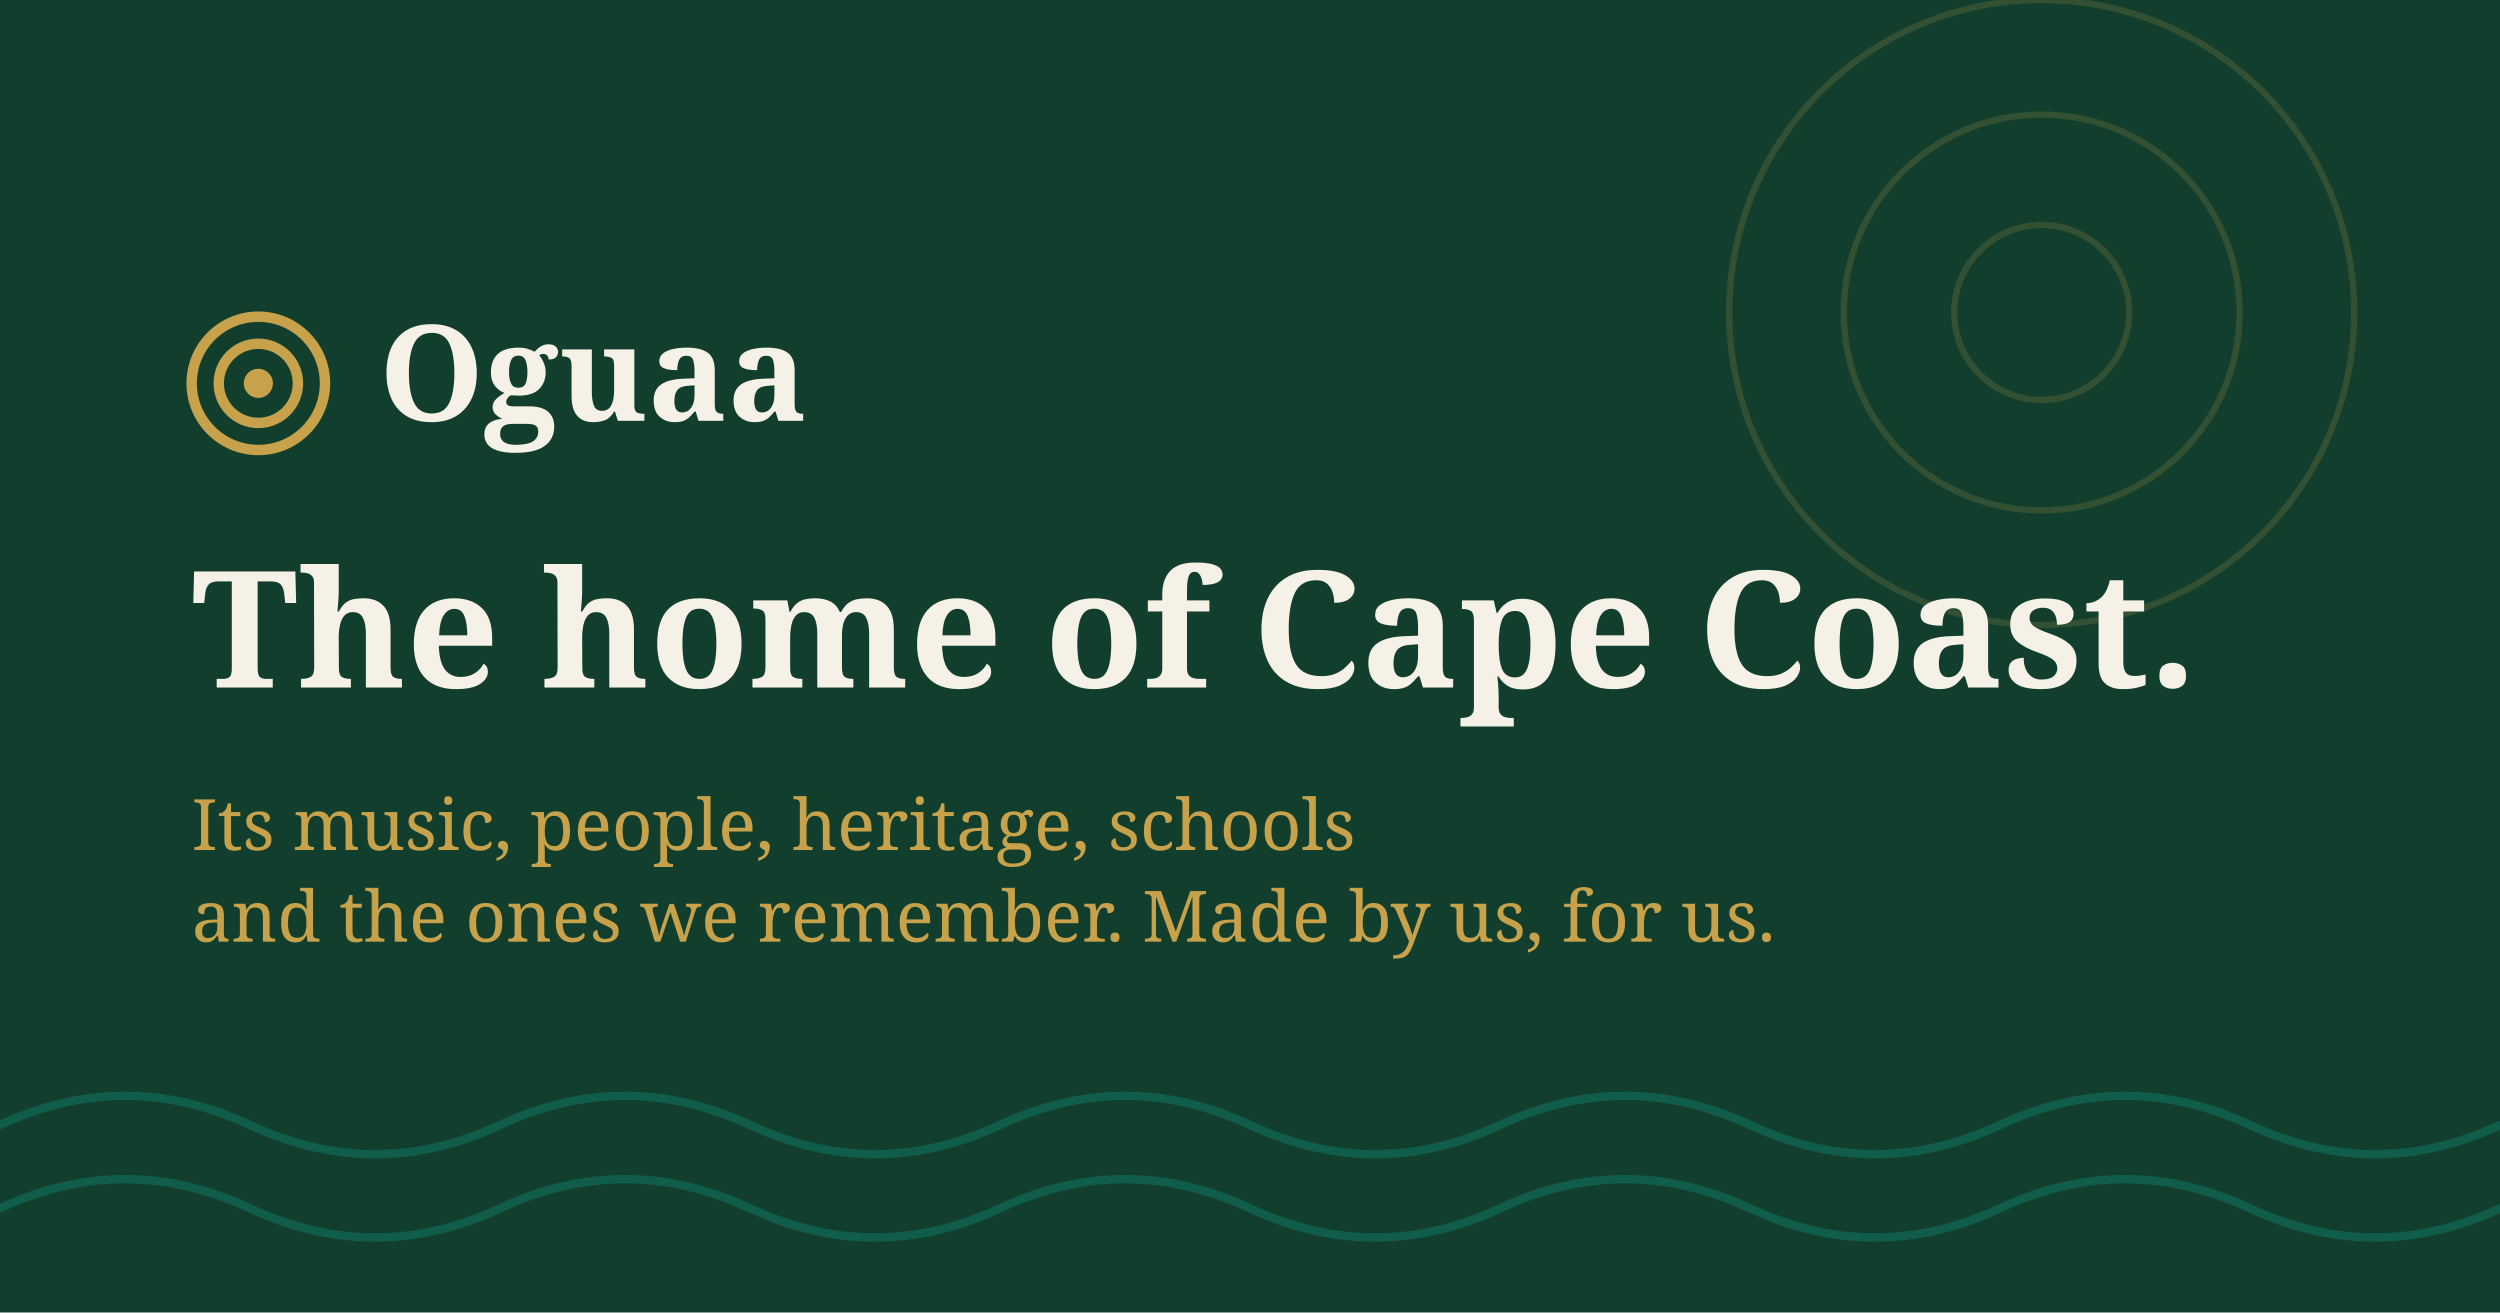
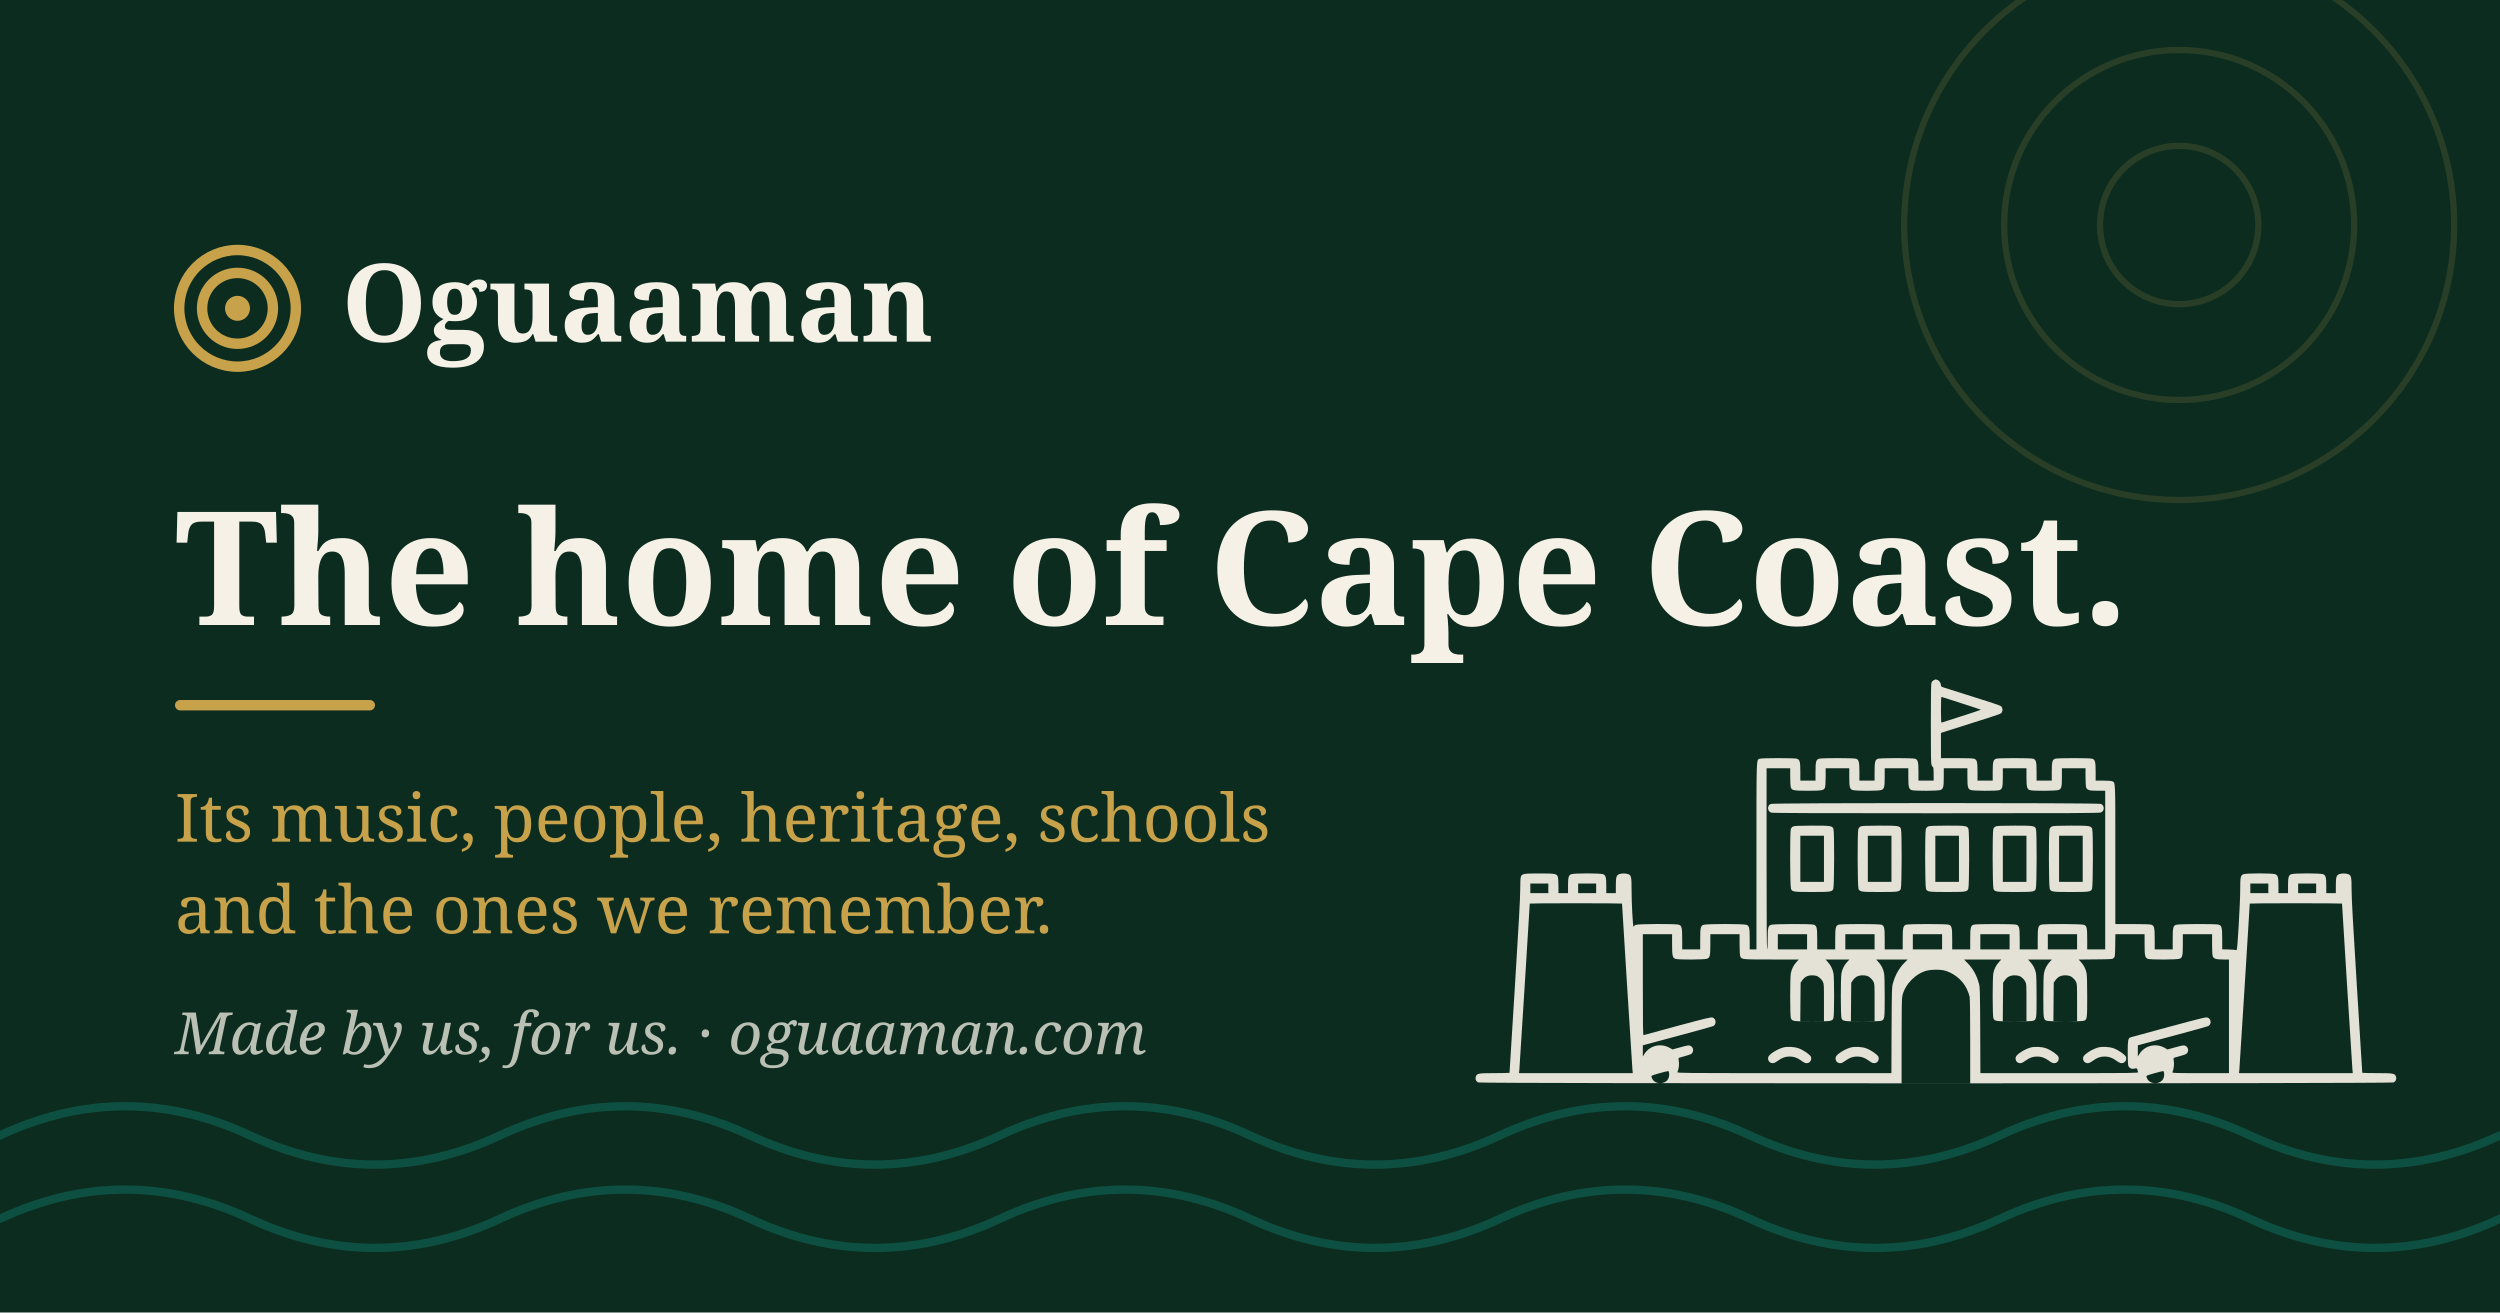
<svg xmlns="http://www.w3.org/2000/svg" viewBox="0 0 1200 630" width="1200" height="630">
-   <rect width="1200" height="630" fill="#123F2D" />
-   <g fill="none" stroke="#C7A24A" stroke-width="3" opacity="0.18">
-     <circle cx="980" cy="150" r="150" />
-     <circle cx="980" cy="150" r="95" />
-     <circle cx="980" cy="150" r="42" />
+   <rect width="1200" height="630" fill="#0C2C1F" />
+   <g fill="none" stroke="#C7A24A" stroke-width="3" opacity="0.16">
+     <circle cx="1046" cy="108" r="132" />
+     <circle cx="1046" cy="108" r="84" />
+     <circle cx="1046" cy="108" r="38" />
  </g>
-   <g fill="none" stroke="#0E7C6B" stroke-width="4" opacity="0.5" stroke-linecap="round">
-     <path d="M0 540 q60 -28 120 0 t120 0 t120 0 t120 0 t120 0 t120 0 t120 0 t120 0 t120 0 t120 0" />
-     <path d="M0 580 q60 -28 120 0 t120 0 t120 0 t120 0 t120 0 t120 0 t120 0 t120 0 t120 0 t120 0" />
+   <g transform="translate(700,318) scale(0.27)" opacity="0.92">
+     <g transform="translate(0,777) scale(0.1,-0.1)" fill="#F6F1E7">
+       <path d="M8454 7456 c-20 -9 -35 -25 -43 -46 -8 -24 -11 -237 -11 -732 0 -587 2 -704 14 -733 8 -19 20 -35 25 -35 7 0 11 -43 11 -120 l0 -120 -135 0 -135 0 0 155 c0 180 -9 216 -60 234 -45 15 -615 15 -660 0 -51 -18 -60 -54 -60 -234 l0 -155 -135 0 -135 0 0 155 c0 180 -9 216 -60 234 -45 15 -615 15 -660 0 -51 -18 -60 -54 -60 -234 l0 -155 -135 0 -135 0 0 155 c0 180 -9 216 -60 234 -22 7 -134 11 -330 11 -196 0 -308 -4 -330 -11 -64 -23 -60 86 -60 -1734 l0 -1655 -60 0 -60 0 0 179 c0 205 -7 237 -56 257 -49 20 -719 20 -768 0 -49 -20 -56 -52 -56 -257 l0 -179 -160 0 -160 0 0 180 c0 207 -8 240 -60 259 -53 18 -721 15 -765 -3 -19 -8 -35 -20 -35 -27 0 -7 -3 -10 -6 -6 -12 11 -34 426 -34 638 0 245 -6 274 -56 295 -43 18 -125 18 -168 0 -46 -19 -56 -55 -56 -207 l0 -129 -85 0 -85 0 0 129 c0 152 -10 188 -56 207 -48 20 -520 20 -568 0 -46 -19 -56 -55 -56 -207 l0 -129 -85 0 -85 0 0 129 c0 70 -5 143 -11 161 -20 55 -46 60 -329 60 -283 0 -309 -5 -329 -60 -7 -21 -11 -111 -11 -237 0 -146 -28 -646 -95 -1723 -52 -835 -95 -1521 -95 -1524 0 -3 -117 -6 -260 -6 -292 0 -319 -5 -338 -59 -16 -46 2 -90 44 -107 50 -21 16218 -21 16268 0 42 17 60 61 44 107 -19 54 -46 59 -338 59 -143 0 -260 3 -260 6 0 3 -43 689 -95 1524 -67 1077 -95 1577 -95 1723 0 232 -6 262 -56 283 -43 18 -125 18 -168 0 -46 -19 -56 -55 -56 -207 l0 -129 -85 0 -85 0 0 129 c0 152 -10 188 -56 207 -48 20 -520 20 -568 0 -46 -19 -56 -55 -56 -207 l0 -129 -85 0 -85 0 0 129 c0 152 -10 188 -56 207 -48 20 -520 20 -568 0 -50 -21 -56 -51 -56 -270 1 -105 -12 -393 -27 -639 -24 -395 -29 -447 -43 -440 -8 4 -68 9 -132 11 l-118 3 0 180 c0 206 -8 239 -60 258 -52 17 -720 15 -764 -3 -49 -20 -56 -52 -56 -257 l0 -179 -160 0 -160 0 0 180 c0 207 -8 240 -60 259 -22 7 -136 11 -336 11 l-304 0 0 1235 c0 1343 3 1277 -55 1303 -16 7 -77 12 -160 12 l-135 0 0 155 c0 180 -9 216 -60 234 -45 15 -615 15 -660 0 -51 -18 -60 -54 -60 -234 l0 -155 -135 0 -135 0 0 155 c0 180 -9 216 -60 234 -45 15 -615 15 -660 0 -51 -18 -60 -54 -60 -234 l0 -155 -135 0 -135 0 0 155 c0 180 -9 216 -60 234 -22 7 -129 11 -311 11 l-279 0 0 224 0 224 48 16 c26 8 247 78 492 156 565 179 529 165 546 206 12 29 12 39 0 68 -17 41 19 27 -546 206 -245 78 -466 148 -492 156 -36 12 -48 21 -48 35 0 42 -27 86 -60 98 -18 6 -33 11 -34 11 -1 -1 -15 -7 -32 -14z m494 -412 c188 -60 342 -111 342 -114 0 -3 -154 -54 -342 -114 -189 -60 -349 -111 -355 -114 -10 -3 -13 46 -13 228 0 182 3 231 13 228 6 -3 166 -54 355 -114z m-3048 -1308 c0 -88 5 -167 11 -186 19 -54 48 -60 304 -60 256 0 285 6 304 60 6 19 11 98 11 186 l0 154 210 0 210 0 0 -154 c0 -178 8 -212 56 -232 48 -20 470 -20 518 0 48 20 56 54 56 232 l0 154 210 0 210 0 0 -155 c0 -180 9 -216 60 -234 50 -17 471 -15 514 3 48 20 56 54 56 232 l0 154 210 0 210 0 0 -154 c0 -178 8 -212 56 -232 43 -18 464 -20 514 -3 51 18 60 54 60 234 l0 155 210 0 210 0 0 -155 c0 -180 9 -216 60 -234 50 -17 471 -15 514 3 48 20 56 54 56 232 l0 154 210 0 210 0 0 -154 c0 -88 5 -167 11 -186 18 -49 55 -60 209 -60 l130 0 0 -1410 0 -1410 -160 0 -160 0 0 179 c0 205 -7 237 -56 257 -44 18 -712 20 -764 3 -52 -19 -60 -52 -60 -259 l0 -180 -160 0 -160 0 0 180 c0 207 -8 240 -60 259 -46 15 -714 15 -760 0 -52 -19 -60 -52 -60 -259 l0 -180 -160 0 -160 0 0 180 c0 207 -8 240 -60 259 -46 15 -714 15 -760 0 -52 -19 -60 -52 -60 -259 l0 -180 -160 0 -160 0 0 180 c0 207 -8 240 -60 259 -46 15 -714 15 -760 0 -52 -19 -60 -52 -60 -259 l0 -180 -160 0 -160 0 0 180 c0 207 -8 240 -60 259 -52 17 -720 15 -764 -3 -49 -20 -56 -52 -56 -257 0 -113 -4 -179 -10 -179 -7 0 -10 543 -10 1610 l0 1610 210 0 210 0 0 -154z m-4300 -1981 l0 -85 -160 0 -160 0 0 85 0 85 160 0 160 0 0 -85z m850 0 l0 -85 -160 0 -160 0 0 85 0 85 160 0 160 0 0 -85z m11950 0 l0 -85 -160 0 -160 0 0 85 0 85 160 0 160 0 0 -85z m850 0 l0 -85 -160 0 -160 0 0 85 0 85 160 0 160 0 0 -85z m-12340 -271 c0 -23 180 -2902 185 -2951 l6 -63 -1011 0 -1011 0 6 62 c5 50 185 2929 185 2952 0 3 369 6 820 6 451 0 820 -3 820 -6z m12800 0 c0 -23 180 -2902 185 -2951 l6 -63 -1011 0 -1011 0 6 62 c5 50 185 2929 185 2952 0 3 369 6 820 6 451 0 820 -3 820 -6z m-11910 -724 c0 -207 8 -240 60 -259 51 -17 521 -15 564 3 49 20 56 52 56 257 l0 179 260 0 260 0 0 -179 c0 -107 5 -191 11 -211 21 -60 26 -60 560 -60 l482 0 -41 -44 c-52 -57 -87 -126 -101 -201 -16 -84 -15 -766 1 -800 24 -53 41 -55 378 -55 337 0 354 2 378 55 16 34 17 716 1 800 -14 75 -49 144 -101 201 l-41 44 213 0 213 0 -41 -44 c-52 -57 -87 -126 -101 -201 -16 -84 -15 -766 1 -800 24 -53 41 -55 377 -55 219 0 318 4 336 12 53 24 55 37 55 426 0 216 -4 382 -11 417 -14 75 -49 144 -101 201 l-41 44 281 0 281 0 -53 -52 c-99 -100 -168 -220 -209 -368 -21 -73 -21 -97 -25 -838 l-3 -762 -1906 0 c-1811 0 -1905 1 -1898 18 23 52 34 139 25 191 -7 39 -7 57 1 62 6 3 50 17 98 29 47 13 98 29 112 36 60 30 56 124 -6 150 -30 12 -45 10 -175 -26 l-143 -39 -51 29 c-159 88 -352 41 -448 -109 l-28 -45 0 100 0 99 613 164 c336 90 624 170 638 177 61 30 54 130 -10 152 -28 10 -101 -8 -624 -148 -325 -88 -598 -162 -604 -165 -10 -3 -13 180 -13 895 l0 900 260 0 260 0 0 -180z m2400 45 l0 -135 -260 0 -260 0 0 135 0 135 260 0 260 0 0 -135z m1200 0 l0 -135 -260 0 -260 0 0 135 0 135 260 0 260 0 0 -135z m1200 0 l0 -135 -260 0 -260 0 0 135 0 135 260 0 260 0 0 -135z m1200 0 l0 -135 -260 0 -260 0 0 135 0 135 260 0 260 0 0 -135z m1200 0 l0 -135 -260 0 -260 0 0 135 0 135 260 0 260 0 0 -135z m1200 -45 c0 -207 8 -240 60 -259 51 -17 521 -15 564 3 49 20 56 52 56 257 l0 179 260 0 260 0 0 -179 c0 -107 5 -191 11 -211 17 -47 57 -60 184 -60 l105 0 0 -1010 0 -1010 -506 0 c-478 0 -506 1 -499 17 23 53 34 140 25 192 -7 39 -7 57 1 62 6 3 50 17 98 29 47 13 98 29 112 36 60 30 56 124 -6 150 -30 12 -45 10 -175 -26 l-143 -39 -51 29 c-159 88 -352 41 -448 -109 l-28 -45 0 100 0 99 613 164 c336 90 624 170 638 177 60 30 56 124 -6 150 -32 13 -67 4 -697 -165 -364 -99 -671 -182 -681 -186 -40 -16 -47 -54 -47 -268 0 -126 4 -216 11 -237 15 -42 62 -63 109 -50 39 11 46 8 53 -22 2 -13 8 -31 12 -40 7 -17 -64 -18 -1398 -18 l-1406 0 -3 762 c-4 741 -4 765 -25 838 -42 149 -108 264 -209 365 l-54 55 331 0 332 0 -41 -44 c-52 -57 -87 -126 -101 -201 -16 -84 -15 -766 1 -800 24 -53 41 -55 377 -55 219 0 318 4 336 12 53 24 55 37 55 426 0 216 -4 382 -11 417 -14 75 -49 144 -101 201 l-41 44 213 0 213 0 -41 -44 c-52 -57 -87 -126 -101 -201 -7 -35 -11 -201 -11 -417 0 -389 2 -402 55 -426 37 -17 633 -17 670 0 53 24 55 37 55 426 0 216 -4 382 -11 417 -14 74 -49 144 -101 200 l-40 44 301 3 c297 3 301 3 323 26 22 22 23 30 26 222 l3 200 260 0 259 0 0 -180z m-3578 -461 c169 -35 340 -170 416 -329 22 -47 45 -109 51 -138 7 -35 11 -299 11 -797 l0 -745 -610 0 -610 0 0 748 c0 630 3 757 15 811 48 204 239 396 441 445 72 17 214 20 286 5z m-2211 -124 c23 -17 53 -50 66 -74 23 -44 23 -48 23 -378 l0 -333 -210 0 -211 0 3 344 3 344 30 43 c45 64 104 91 187 87 55 -3 75 -9 109 -33z m900 0 c23 -17 53 -50 66 -74 23 -44 23 -48 23 -378 l0 -333 -210 0 -211 0 3 344 3 344 30 43 c45 64 104 91 187 87 55 -3 75 -9 109 -33z m2700 0 c23 -17 53 -50 66 -74 23 -44 23 -48 23 -378 l0 -333 -210 0 -211 0 3 344 3 344 30 43 c45 64 104 91 187 87 55 -3 75 -9 109 -33z m900 0 c23 -17 53 -50 66 -74 23 -44 23 -48 23 -378 l0 -333 -210 0 -211 0 3 344 3 344 30 43 c45 64 104 91 187 87 55 -3 75 -9 109 -33z m-7163 -1717 c6 -94 -50 -158 -143 -166 -84 -7 -152 37 -170 109 -6 25 -4 26 137 66 79 23 150 40 158 39 10 -1 16 -15 18 -48z m8800 0 c6 -94 -50 -158 -143 -166 -84 -7 -152 37 -170 109 -6 25 -4 26 137 66 79 23 150 40 158 39 10 -1 16 -15 18 -48z" />
+       <path d="M5554 5256 c-67 -29 -62 -131 6 -155 24 -8 795 -11 2932 -11 2454 0 2904 2 2932 14 67 28 67 124 0 152 -49 21 -5823 20 -5870 0z" />
+       <path d="M5954 4856 c-20 -9 -35 -25 -43 -46 -18 -52 -15 -1020 3 -1064 22 -53 44 -56 376 -56 332 0 354 3 376 56 18 44 21 1012 3 1064 -20 57 -42 60 -381 60 -232 -1 -310 -4 -334 -14z m546 -576 l0 -410 -210 0 -210 0 0 410 0 410 210 0 210 0 0 -410z" />
+       <path d="M7154 4856 c-20 -9 -35 -25 -43 -46 -18 -52 -15 -1020 3 -1064 22 -53 44 -56 376 -56 332 0 354 3 376 56 18 44 21 1012 3 1064 -20 57 -42 60 -381 60 -232 -1 -310 -4 -334 -14z m546 -576 l0 -410 -210 0 -210 0 0 410 0 410 210 0 210 0 0 -410z" />
+       <path d="M8354 4856 c-20 -9 -35 -25 -43 -46 -18 -52 -15 -1020 3 -1064 22 -53 44 -56 376 -56 332 0 354 3 376 56 18 44 21 1012 3 1064 -20 57 -42 60 -381 60 -232 -1 -310 -4 -334 -14z m546 -576 l0 -410 -210 0 -210 0 0 410 0 410 210 0 210 0 0 -410z" />
+       <path d="M9554 4856 c-20 -9 -35 -25 -43 -46 -18 -52 -15 -1020 3 -1064 22 -53 44 -56 376 -56 332 0 354 3 376 56 18 44 21 1012 3 1064 -20 57 -42 60 -381 60 -232 -1 -310 -4 -334 -14z m546 -576 l0 -410 -210 0 -210 0 0 410 0 410 210 0 210 0 0 -410z" />
+       <path d="M10554 4856 c-20 -9 -35 -25 -43 -46 -18 -52 -15 -1020 3 -1064 22 -53 44 -56 376 -56 332 0 354 3 376 56 18 44 21 1012 3 1064 -20 57 -42 60 -381 60 -232 -1 -310 -4 -334 -14z m546 -576 l0 -410 -210 0 -210 0 0 410 0 410 210 0 210 0 0 -410z" />
+       <path d="M5773 925 c-107 -30 -245 -118 -262 -167 -15 -43 7 -92 48 -106 38 -13 62 -6 128 42 71 51 128 71 203 71 75 0 132 -20 203 -71 66 -48 90 -55 128 -42 41 14 63 63 48 107 -13 37 -128 118 -216 151 -75 29 -207 36 -280 15z" />
+       <path d="M6973 925 c-107 -30 -245 -118 -262 -167 -15 -43 7 -92 48 -106 38 -13 62 -6 128 42 71 51 128 71 203 71 75 0 132 -20 203 -71 66 -48 90 -55 128 -42 41 14 63 63 48 107 -13 37 -128 118 -216 151 -75 29 -207 36 -280 15z" />
+       <path d="M10173 925 c-107 -30 -245 -118 -262 -167 -15 -43 7 -92 48 -106 38 -13 62 -6 128 42 71 51 128 71 203 71 75 0 132 -20 203 -71 66 -48 90 -55 128 -42 41 14 63 63 48 107 -13 37 -128 118 -216 151 -75 29 -207 36 -280 15z" />
+       <path d="M11373 925 c-107 -30 -245 -118 -262 -167 -15 -43 7 -92 48 -106 38 -13 62 -6 128 42 71 51 128 71 203 71 75 0 132 -20 203 -71 66 -48 90 -55 128 -42 41 14 63 63 48 107 -13 37 -128 118 -216 151 -75 29 -207 36 -280 15z" />
+     </g>
  </g>
-   <g transform="translate(90,150)">
+   <g fill="none" stroke="#0E7C6B" stroke-width="4" opacity="0.45" stroke-linecap="round">
+     <path d="M0 545 q60 -28 120 0 t120 0 t120 0 t120 0 t120 0 t120 0 t120 0 t120 0 t120 0 t120 0" />
+     <path d="M0 585 q60 -28 120 0 t120 0 t120 0 t120 0 t120 0 t120 0 t120 0 t120 0 t120 0 t120 0" />
+   </g>
+   <g transform="translate(84,118)">
    <g fill="none" stroke="#C7A24A" stroke-width="5">
-       <circle cx="34" cy="34" r="32" />
-       <circle cx="34" cy="34" r="19" />
+       <circle cx="30" cy="30" r="28" />
+       <circle cx="30" cy="30" r="17" />
    </g>
-     <circle cx="34" cy="34" r="7" fill="#C7A24A" />
-     <text x="92" y="52" font-family="Cormorant Garamond, Georgia, serif" font-weight="600" font-size="64" fill="#F6F1E7">Oguaa</text>
+     <circle cx="30" cy="30" r="6" fill="#C7A24A" />
+     <text x="80" y="46" font-family="Georgia, serif" font-weight="700" font-size="52" fill="#F6F1E7">Oguaaman</text>
  </g>
-   <text x="92" y="330" font-family="Cormorant Garamond, Georgia, serif" font-weight="600" font-size="78" fill="#F6F1E7">The home of Cape Coast.</text>
-   <text x="92" y="408" font-family="Spectral, Georgia, serif" font-size="34" fill="#C7A24A">Its music, people, heritage, schools</text>
-   <text x="92" y="452" font-family="Spectral, Georgia, serif" font-size="34" fill="#C7A24A">and the ones we remember. Made by us, for us.</text>
+   <text x="84" y="300" font-family="Georgia, serif" font-weight="700" font-size="76" fill="#F6F1E7">The home of Cape Coast.</text>
+   <rect x="84" y="336" width="96" height="5" rx="2.5" fill="#C7A24A" />
+   <text x="84" y="404" font-family="Georgia, serif" font-size="32" fill="#C7A24A">Its music, people, heritage, schools</text>
+   <text x="84" y="448" font-family="Georgia, serif" font-size="32" fill="#C7A24A">and the ones we remember.</text>
+   <text x="84" y="506" font-family="Georgia, serif" font-style="italic" font-size="28" fill="#F6F1E7" opacity="0.75">Made by us, for us.  ·  oguaaman.com</text>
</svg>
